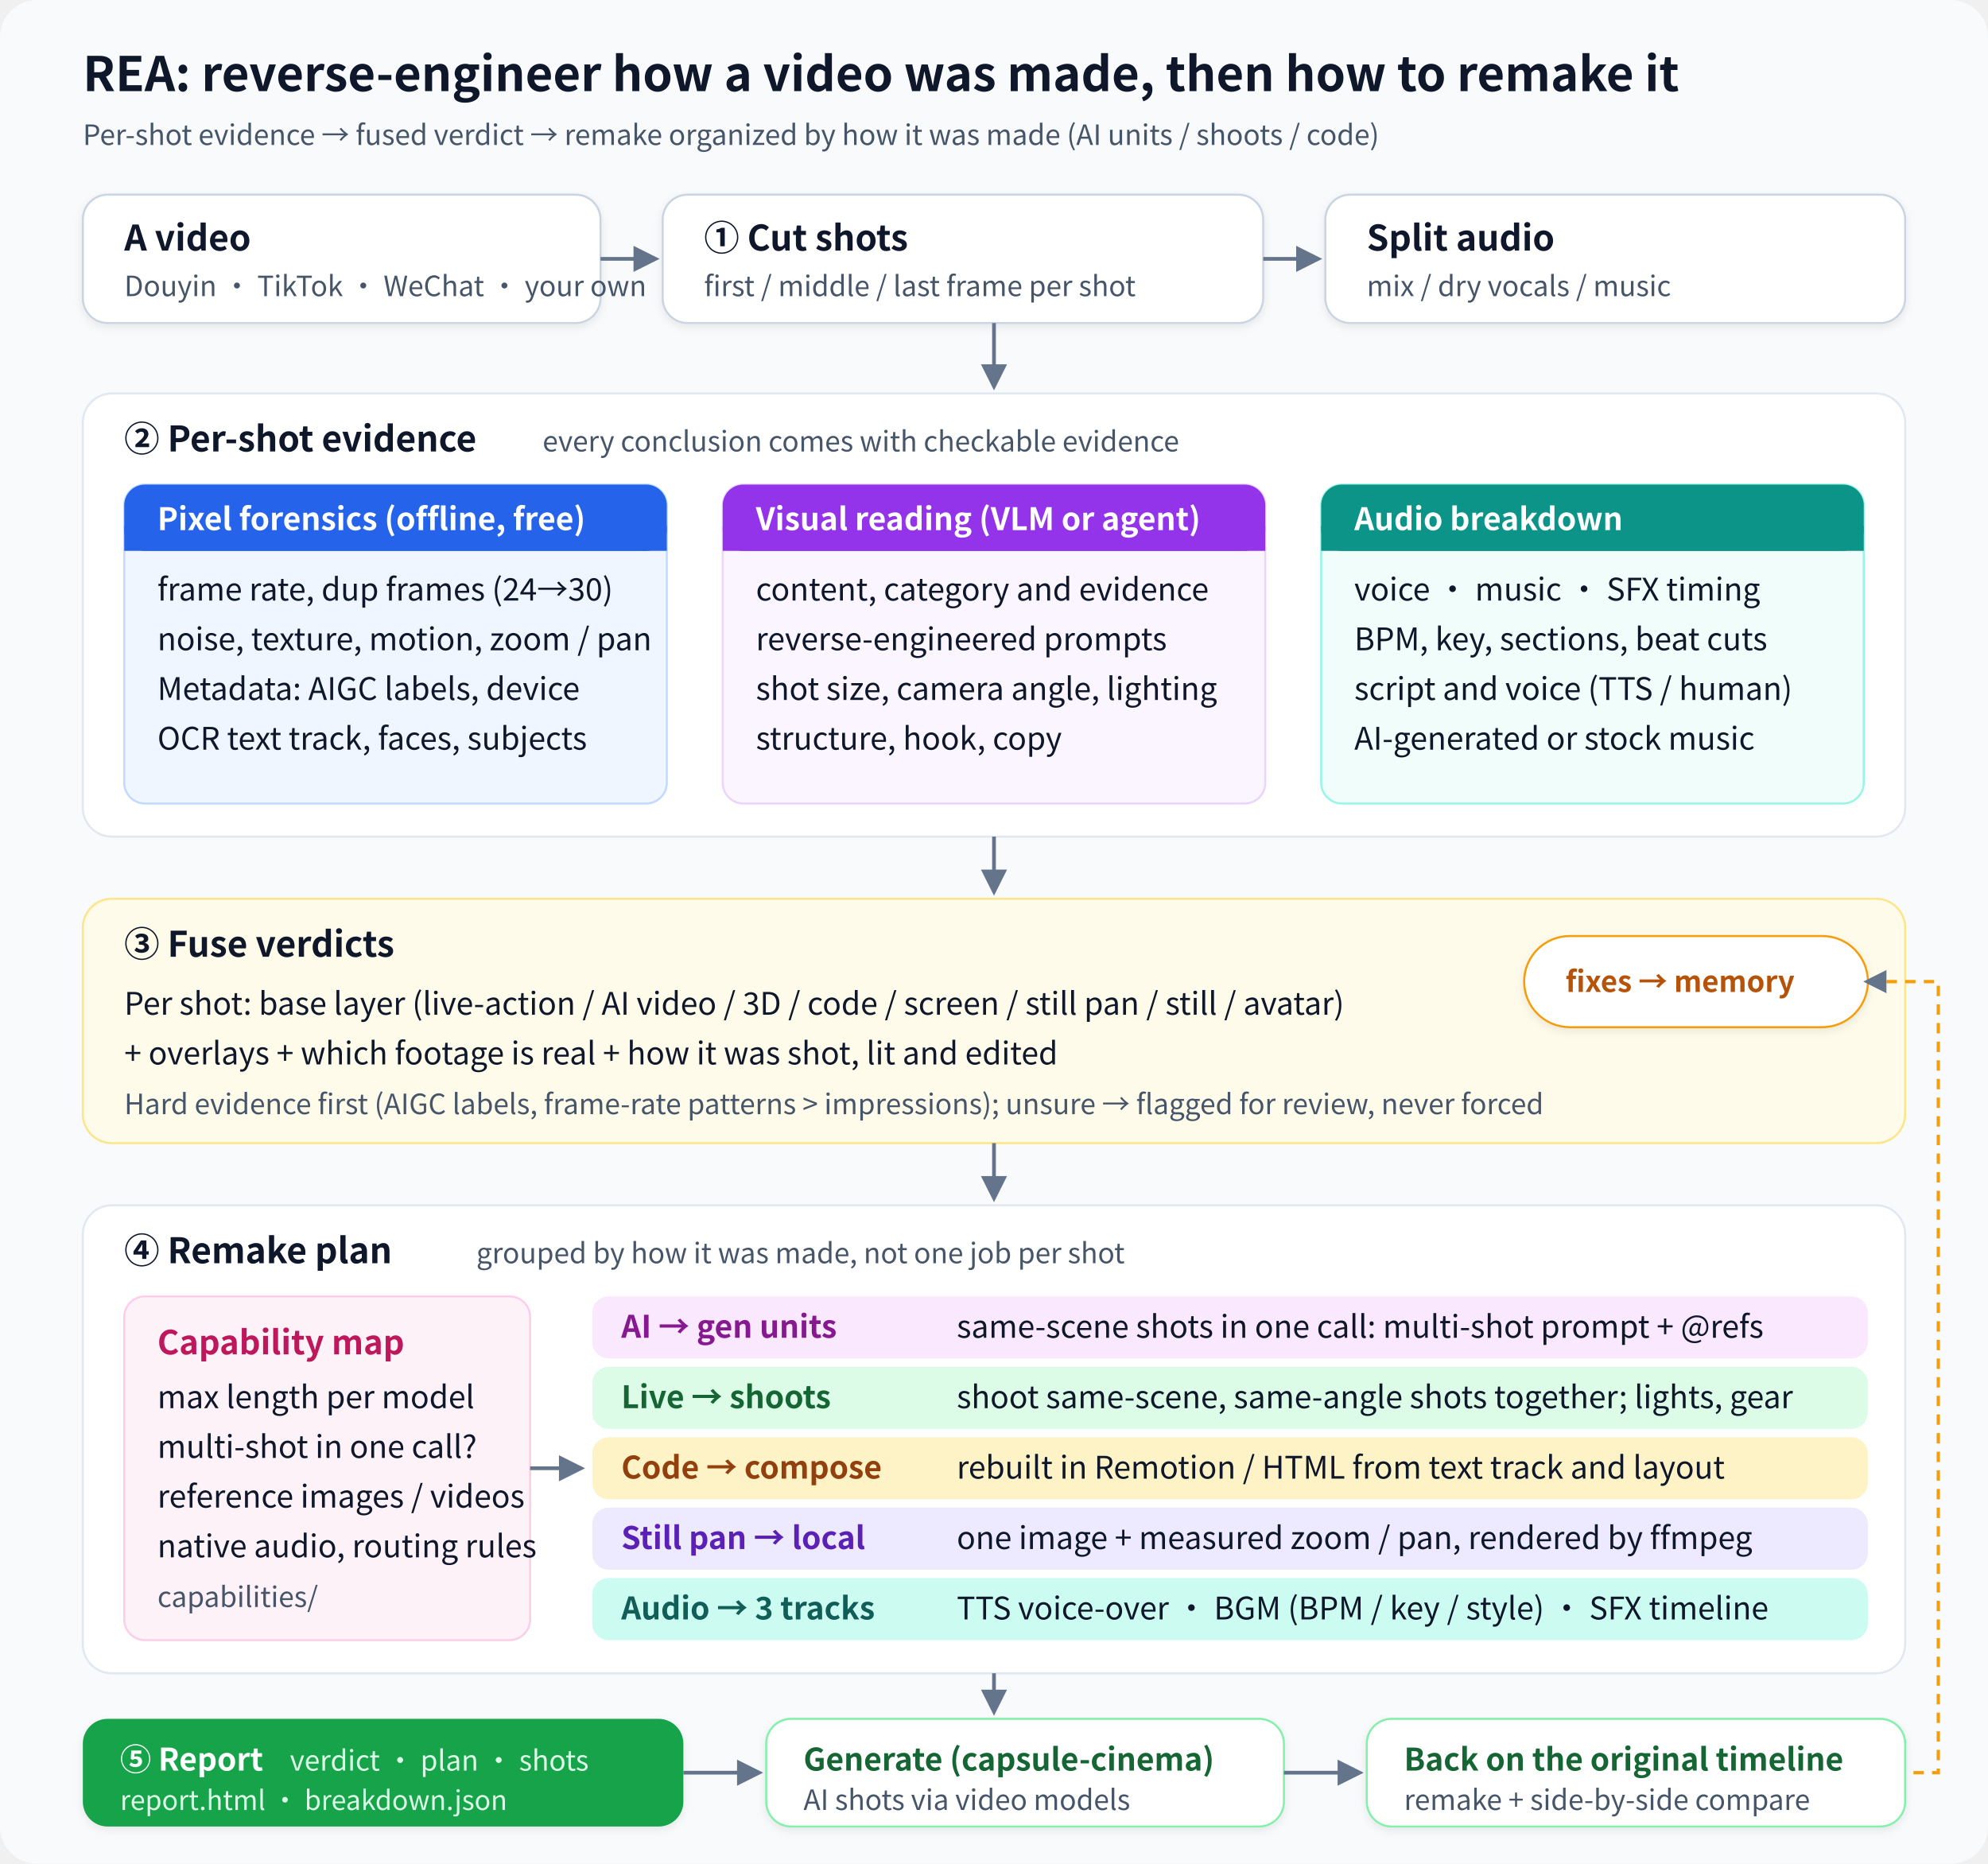
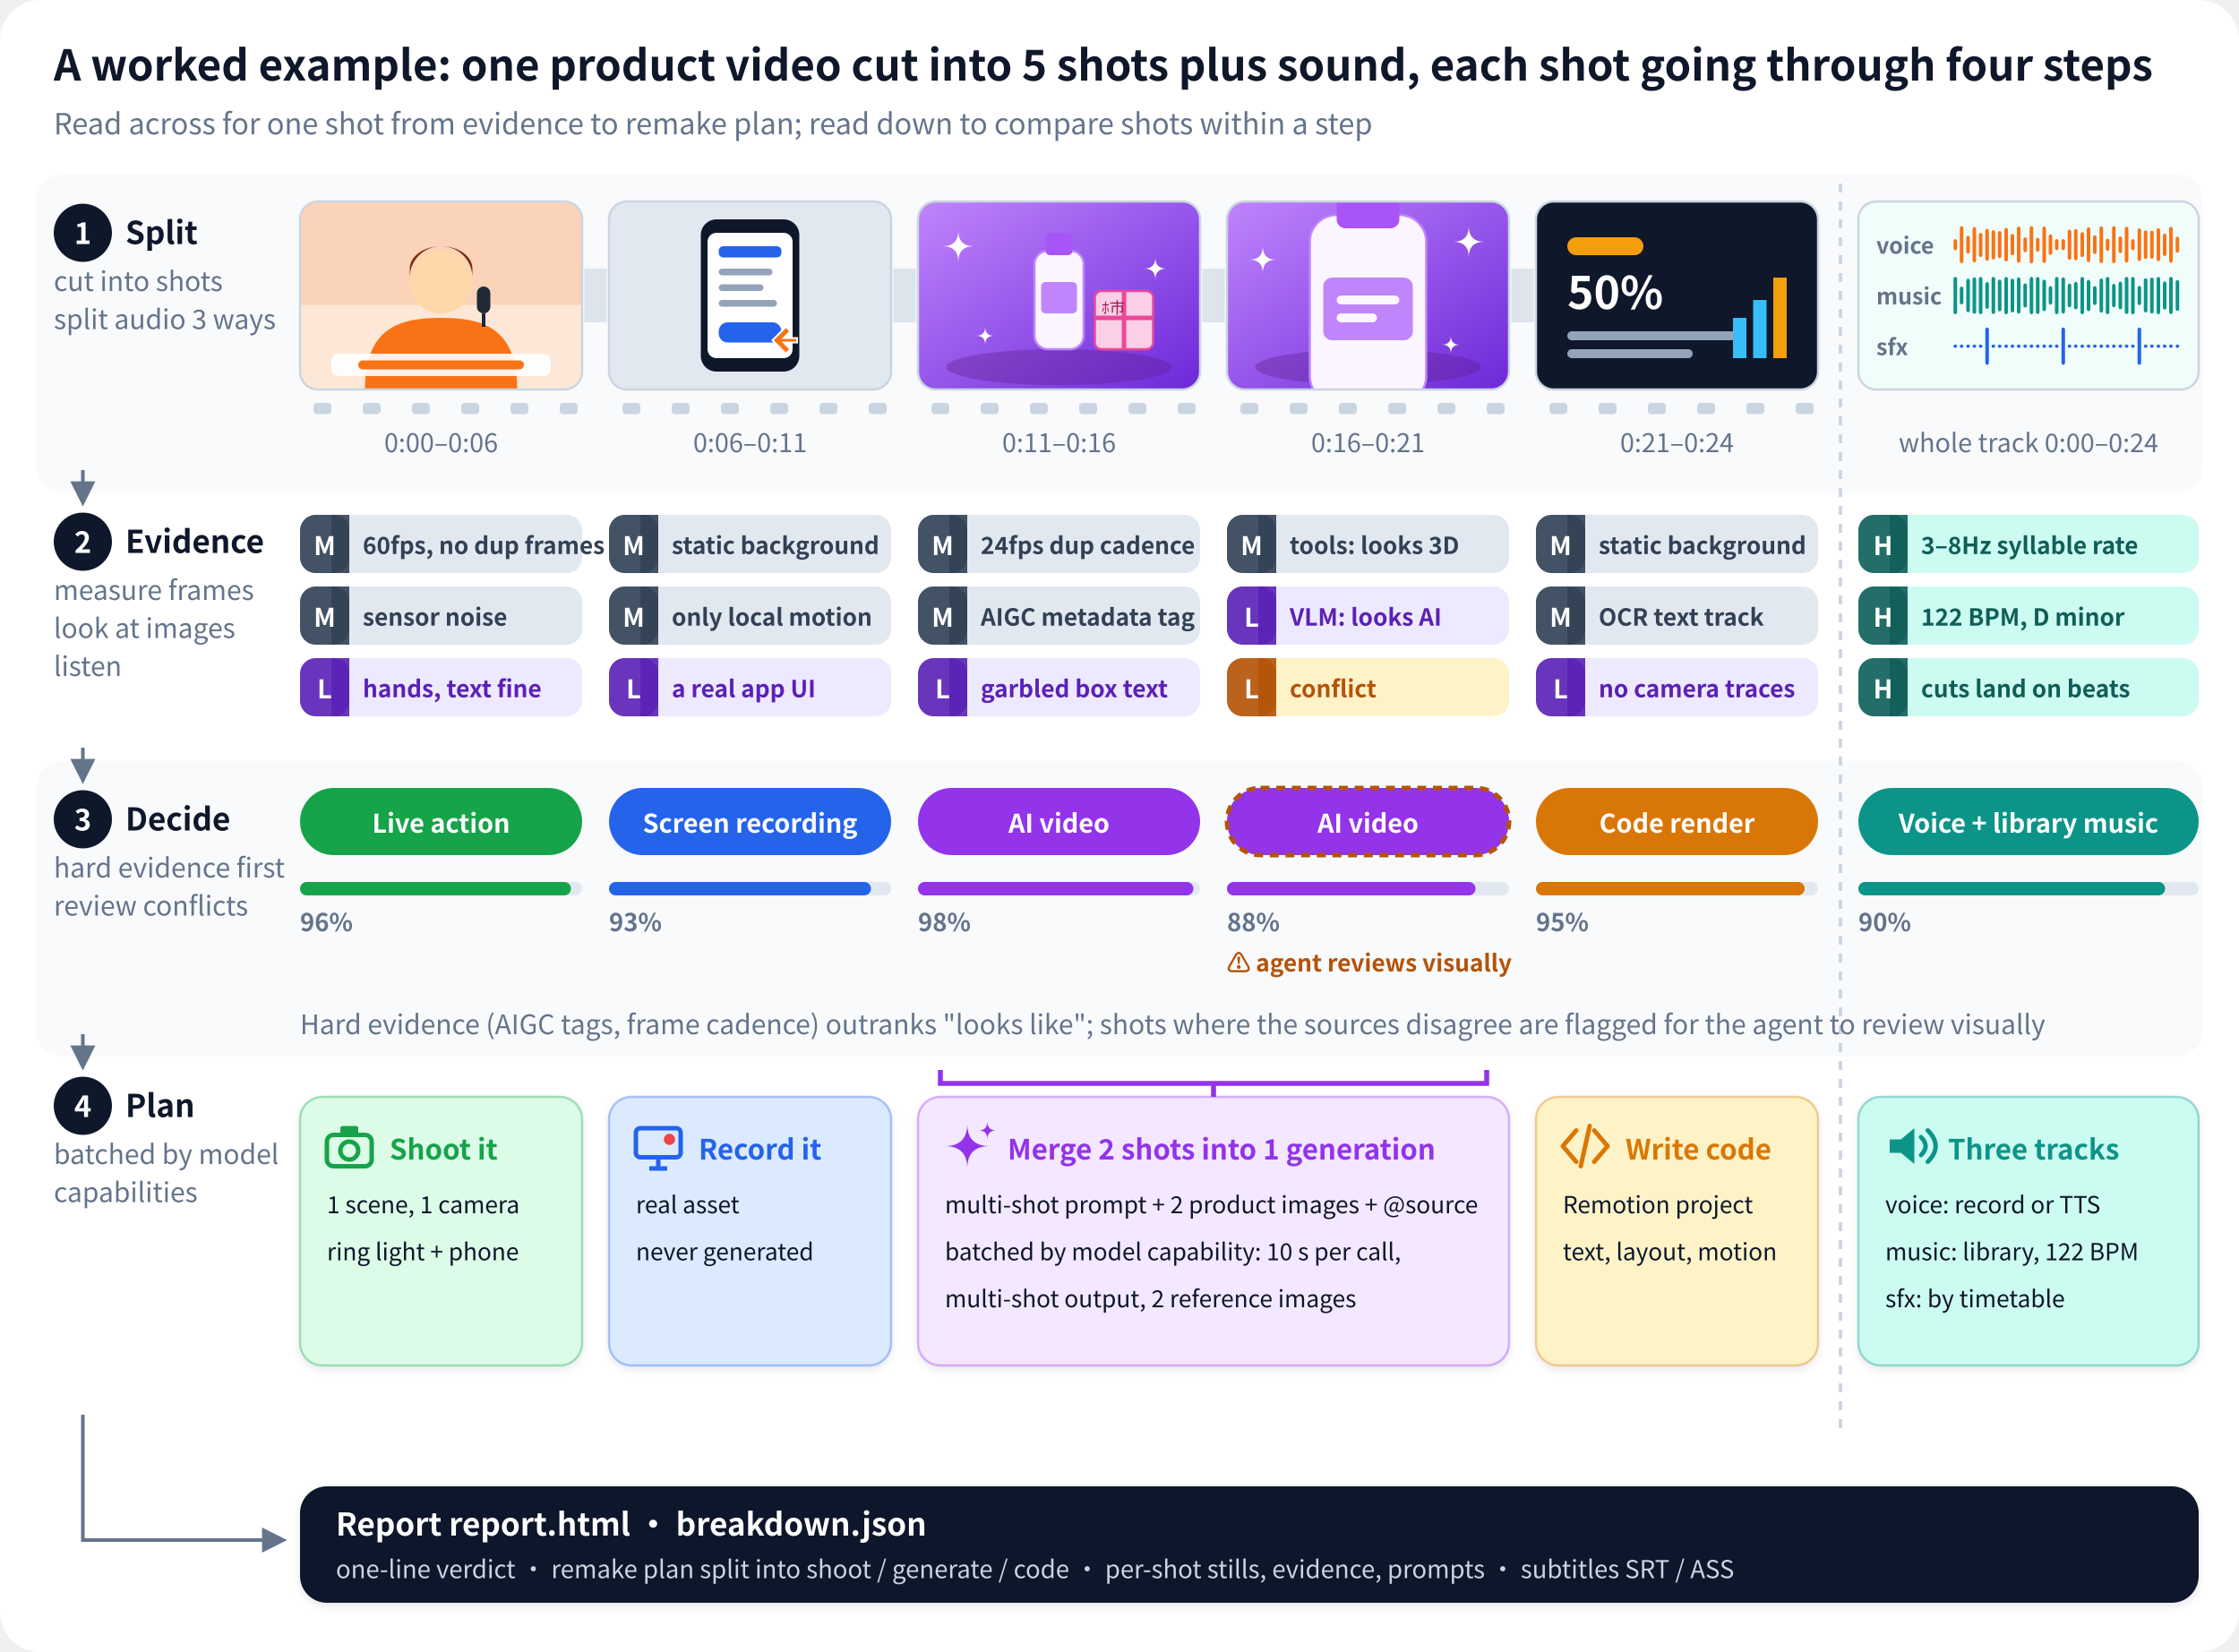
- <svg xmlns="http://www.w3.org/2000/svg" viewBox="0 0 960 900" width="960" height="900" font-family="PingFang SC, Hiragino Sans GB, Microsoft YaHei, Noto Sans CJK SC, Source Han Sans SC, sans-serif">
+ <svg xmlns="http://www.w3.org/2000/svg" viewBox="0 0 1000 738" width="1000" height="738" font-family="PingFang SC, Hiragino Sans GB, Microsoft YaHei, Noto Sans CJK SC, Source Han Sans SC, Segoe UI, Helvetica, Arial, sans-serif">
  <defs>
    <marker id="ah" viewBox="0 0 10 10" refX="8" refY="5" markerWidth="7" markerHeight="7" orient="auto-start-reverse">
      <path d="M0,0 L10,5 L0,10 z" fill="#64748b" />
    </marker>
+     <linearGradient id="gai" x1="0" y1="0" x2="1" y2="1">
+       <stop offset="0" stop-color="#c084fc" />
+       <stop offset="1" stop-color="#6d28d9" />
+     </linearGradient>
    <filter id="sh" x="-5%" y="-5%" width="110%" height="120%">
-       <feDropShadow dx="0" dy="1.5" stdDeviation="2" flood-color="#0f172a" flood-opacity="0.08" />
+       <feDropShadow dx="0" dy="1.5" stdDeviation="2" flood-color="#0f172a" flood-opacity="0.10" />
    </filter>
  </defs>
-   <style>
-     .t{fill:#0f172a;font-size:15px}
-     .m{fill:#475569;font-size:13.5px}
-     .h{fill:#0f172a;font-size:17px;font-weight:700}
-     .n{fill:#fff;font-size:14px;font-weight:700}
-     .w{fill:#fff;font-size:15px;font-weight:700}
-     .ln{stroke:#64748b;stroke-width:1.8;fill:none}
-   </style>
-   <rect x="0" y="0" width="960" height="900" rx="18" fill="#f8fafc" />
-   <text x="40" y="44" fill="#0f172a" font-size="23" font-weight="800">REA: reverse-engineer how a video was made, then how to remake it</text>
-   <text x="40" y="70" class="m">Per-shot evidence → fused verdict → remake organized by how it was made (AI units / shoots / code)</text>
-   <g filter="url(#sh)">
-     <rect x="40" y="94" width="250" height="62" rx="12" fill="#fff" stroke="#cbd5e1" />
-     <rect x="320" y="94" width="290" height="62" rx="12" fill="#fff" stroke="#cbd5e1" />
-     <rect x="640" y="94" width="280" height="62" rx="12" fill="#fff" stroke="#cbd5e1" />
-   </g>
-   <text x="60" y="121" class="h">A video</text>
-   <text x="60" y="143" class="m">Douyin · TikTok · WeChat · your own</text>
-   <text x="340" y="121" class="h">① Cut shots</text>
-   <text x="340" y="143" class="m">first / middle / last frame per shot</text>
-   <text x="660" y="121" class="h">Split audio</text>
-   <text x="660" y="143" class="m">mix / dry vocals / music</text>
-   <path class="ln" d="M290,125 H316" marker-end="url(#ah)" />
-   <path class="ln" d="M610,125 H636" marker-end="url(#ah)" />
-   <path class="ln" d="M480,156 V186" marker-end="url(#ah)" />
-   <rect x="40" y="190" width="880" height="214" rx="14" fill="#fff" stroke="#e2e8f0" />
-   <text x="60" y="218" class="h">② Per-shot evidence</text>
-   <text x="262" y="218" class="m">every conclusion comes with checkable evidence</text>
-   <rect x="60" y="234" width="262" height="154" rx="10" fill="#eff6ff" stroke="#bfdbfe" />
-   <rect x="60" y="234" width="262" height="32" rx="10" fill="#2563eb" />
-   <rect x="60" y="254" width="262" height="12" fill="#2563eb" />
-   <text x="76" y="256" class="w">Pixel forensics (offline, free)</text>
-   <text x="76" y="290" class="t">frame rate, dup frames (24→30)</text>
-   <text x="76" y="314" class="t">noise, texture, motion, zoom / pan</text>
-   <text x="76" y="338" class="t">Metadata: AIGC labels, device</text>
-   <text x="76" y="362" class="t">OCR text track, faces, subjects</text>
-   <rect x="349" y="234" width="262" height="154" rx="10" fill="#faf5ff" stroke="#e9d5ff" />
-   <rect x="349" y="234" width="262" height="32" rx="10" fill="#9333ea" />
-   <rect x="349" y="254" width="262" height="12" fill="#9333ea" />
-   <text x="365" y="256" class="w">Visual reading (VLM or agent)</text>
-   <text x="365" y="290" class="t">content, category and evidence</text>
-   <text x="365" y="314" class="t">reverse-engineered prompts</text>
-   <text x="365" y="338" class="t">shot size, camera angle, lighting</text>
-   <text x="365" y="362" class="t">structure, hook, copy</text>
-   <rect x="638" y="234" width="262" height="154" rx="10" fill="#f0fdfa" stroke="#99f6e4" />
-   <rect x="638" y="234" width="262" height="32" rx="10" fill="#0d9488" />
-   <rect x="638" y="254" width="262" height="12" fill="#0d9488" />
-   <text x="654" y="256" class="w">Audio breakdown</text>
-   <text x="654" y="290" class="t">voice · music · SFX timing</text>
-   <text x="654" y="314" class="t">BPM, key, sections, beat cuts</text>
-   <text x="654" y="338" class="t">script and voice (TTS / human)</text>
-   <text x="654" y="362" class="t">AI-generated or stock music</text>
-   <path class="ln" d="M480,404 V430" marker-end="url(#ah)" />
-   <rect x="40" y="434" width="880" height="118" rx="14" fill="#fffbeb" stroke="#fde68a" />
-   <text x="60" y="462" class="h">③ Fuse verdicts</text>
-   <text x="60" y="490" class="t">Per shot: base layer (live-action / AI video / 3D / code / screen / still pan / still / avatar)</text>
-   <text x="60" y="514" class="t">+ overlays + which footage is real + how it was shot, lit and edited</text>
-   <text x="60" y="538" class="m">Hard evidence first (AIGC labels, frame-rate patterns &gt; impressions); unsure → flagged for review, never forced</text>
-   <g filter="url(#sh)">
-     <rect x="736" y="452" width="166" height="44" rx="22" fill="#fff" stroke="#f59e0b" />
-   </g>
-   <text x="756" y="479" fill="#b45309" font-size="14" font-weight="700">fixes → memory</text>
-   <path class="ln" d="M480,552 V578" marker-end="url(#ah)" />
-   <rect x="40" y="582" width="880" height="226" rx="14" fill="#fff" stroke="#e2e8f0" />
-   <text x="60" y="610" class="h">④ Remake plan</text>
-   <text x="230" y="610" class="m">grouped by how it was made, not one job per shot</text>
-   <rect x="60" y="626" width="196" height="166" rx="10" fill="#fdf2f8" stroke="#fbcfe8" />
-   <text x="76" y="654" fill="#be185d" font-size="16" font-weight="700">Capability map</text>
-   <text x="76" y="680" class="t">max length per model</text>
-   <text x="76" y="704" class="t">multi-shot in one call?</text>
-   <text x="76" y="728" class="t">reference images / videos</text>
-   <text x="76" y="752" class="t">native audio, routing rules</text>
-   <text x="76" y="776" class="m">capabilities/</text>
-   <path class="ln" d="M256,709 H280" marker-end="url(#ah)" />
-   <g font-size="15">
-     <rect x="286" y="626" width="616" height="30" rx="8" fill="#fae8ff" />
-     <text x="300" y="646" fill="#86198f" font-weight="700">AI → gen units</text>
-     <text x="462" y="646" class="t">same-scene shots in one call: multi-shot prompt + @refs</text>
-     <rect x="286" y="660" width="616" height="30" rx="8" fill="#dcfce7" />
-     <text x="300" y="680" fill="#166534" font-weight="700">Live → shoots</text>
-     <text x="462" y="680" class="t">shoot same-scene, same-angle shots together; lights, gear</text>
-     <rect x="286" y="694" width="616" height="30" rx="8" fill="#fef3c7" />
-     <text x="300" y="714" fill="#92400e" font-weight="700">Code → compose</text>
-     <text x="462" y="714" class="t">rebuilt in Remotion / HTML from text track and layout</text>
-     <rect x="286" y="728" width="616" height="30" rx="8" fill="#ede9fe" />
-     <text x="300" y="748" fill="#5b21b6" font-weight="700">Still pan → local</text>
-     <text x="462" y="748" class="t">one image + measured zoom / pan, rendered by ffmpeg</text>
-     <rect x="286" y="762" width="616" height="30" rx="8" fill="#ccfbf1" />
-     <text x="300" y="782" fill="#115e59" font-weight="700">Audio → 3 tracks</text>
-     <text x="462" y="782" class="t">TTS voice-over · BGM (BPM / key / style) · SFX timeline</text>
-   </g>
-   <path class="ln" d="M480,808 V826" marker-end="url(#ah)" />
-   <g filter="url(#sh)">
-     <rect x="40" y="830" width="290" height="52" rx="12" fill="#16a34a" />
-     <rect x="370" y="830" width="250" height="52" rx="12" fill="#fff" stroke="#86efac" />
-     <rect x="660" y="830" width="260" height="52" rx="12" fill="#fff" stroke="#86efac" />
-   </g>
-   <text x="58" y="855" class="w">⑤ Report</text>
-   <text x="140" y="855" fill="#dcfce7" font-size="13.5">verdict · plan · shots</text>
-   <text x="58" y="874" fill="#dcfce7" font-size="13">report.html · breakdown.json</text>
-   <text x="388" y="855" fill="#166534" font-size="15" font-weight="700">Generate (capsule-cinema)</text>
-   <text x="388" y="874" class="m">AI shots via video models</text>
-   <text x="678" y="855" fill="#166534" font-size="15" font-weight="700">Back on the original timeline</text>
-   <text x="678" y="874" class="m">remake + side-by-side compare</text>
-   <path class="ln" d="M330,856 H366" marker-end="url(#ah)" />
-   <path class="ln" d="M620,856 H656" marker-end="url(#ah)" />
-   <path d="M902,474 H936 V856 H924" fill="none" stroke="#f59e0b" stroke-width="1.6" stroke-dasharray="5 4" marker-start="url(#ah)" />
+   <rect width="1000" height="738" rx="18" fill="#ffffff" />
+   <text x="24" y="36" font-size="19" fill="#0f172a" font-weight="800">A worked example: one product video cut into 5 shots plus sound, each shot going through four steps</text>
+   <text x="24" y="60" font-size="13" fill="#64748b">Read across for one shot from evidence to remake plan; read down to compare shots within a step</text>
+   <rect x="16" y="78" width="968" height="142" rx="12" fill="#f8fafc" />
+   <rect x="16" y="340" width="968" height="132" rx="12" fill="#f8fafc" />
+   <path d="M822,82 V638" stroke="#cbd5e1" stroke-width="1.5" stroke-dasharray="4 4" />
+   <circle cx="37" cy="104" r="13" fill="#0f172a" />
+   <text x="37" y="109" font-size="13" fill="#fff" font-weight="800" text-anchor="middle">1</text>
+   <text x="56" y="109" font-size="14" fill="#0f172a" font-weight="800">Split</text>
+   <text x="24" y="130" font-size="12" fill="#64748b">cut into shots</text>
+   <text x="24" y="147" font-size="12" fill="#64748b">split audio 3 ways</text>
+   <path d="M37,210 V224" stroke="#64748b" stroke-width="1.6" marker-end="url(#ah)" fill="none" />
+   <circle cx="37" cy="242" r="13" fill="#0f172a" />
+   <text x="37" y="247" font-size="13" fill="#fff" font-weight="800" text-anchor="middle">2</text>
+   <text x="56" y="247" font-size="14" fill="#0f172a" font-weight="800">Evidence</text>
+   <text x="24" y="268" font-size="12" fill="#64748b">measure frames</text>
+   <text x="24" y="285" font-size="12" fill="#64748b">look at images</text>
+   <text x="24" y="302" font-size="12" fill="#64748b">listen</text>
+   <path d="M37,334 V348" stroke="#64748b" stroke-width="1.6" marker-end="url(#ah)" fill="none" />
+   <circle cx="37" cy="366" r="13" fill="#0f172a" />
+   <text x="37" y="371" font-size="13" fill="#fff" font-weight="800" text-anchor="middle">3</text>
+   <text x="56" y="371" font-size="14" fill="#0f172a" font-weight="800">Decide</text>
+   <text x="24" y="392" font-size="12" fill="#64748b">hard evidence first</text>
+   <text x="24" y="409" font-size="12" fill="#64748b">review conflicts</text>
+   <path d="M37,462 V476" stroke="#64748b" stroke-width="1.6" marker-end="url(#ah)" fill="none" />
+   <circle cx="37" cy="494" r="13" fill="#0f172a" />
+   <text x="37" y="499" font-size="13" fill="#fff" font-weight="800" text-anchor="middle">4</text>
+   <text x="56" y="499" font-size="14" fill="#0f172a" font-weight="800">Plan</text>
+   <text x="24" y="520" font-size="12" fill="#64748b">batched by model</text>
+   <text x="24" y="537" font-size="12" fill="#64748b">capabilities</text>
+   <clipPath id="ct">
+     <rect x="134" y="90" width="126" height="84" rx="8" />
+   </clipPath>
+   <g clip-path="url(#ct)">
+     <rect x="134" y="90" width="126" height="84" fill="#fde7d6" />
+     <rect x="134" y="90" width="126" height="46.2" fill="#fbd3b8" />
+     <path d="M163.0,174 C163.0,146 179.0,142 197.0,142 C215.0,142 231.0,146 231.0,174 Z" fill="#f97316" />
+     <circle cx="197.0" cy="126" r="14" fill="#fed7aa" />
+     <path d="M183.0,124 a14,14 0 0 1 28,0 l0,-4 a14,10 0 0 0 -28,0 Z" fill="#7c2d12" />
+     <rect x="213.0" y="128" width="6" height="12" rx="3" fill="#1f2937" />
+     <path d="M216.0,140 v6" stroke="#1f2937" stroke-width="1.6" />
+     <rect x="148" y="158" width="98" height="10" rx="3" fill="#fff" opacity="0.9" />
+     <rect x="160" y="161" width="74" height="4" rx="2" fill="#f97316" />
+   </g>
+   <rect x="134" y="90" width="126" height="84" rx="8" fill="none" stroke="#cbd5e1" />
+   <rect x="272" y="90" width="126" height="84" rx="8" fill="#e2e8f0" stroke="#cbd5e1" />
+   <rect x="313.0" y="98" width="44" height="68" rx="7" fill="#0f172a" />
+   <rect x="316.0" y="104" width="38" height="56" rx="4" fill="#fff" />
+   <rect x="321.0" y="110" width="28" height="5" rx="2" fill="#2563eb" />
+   <rect x="321.0" y="120" width="24" height="3" rx="1.5" fill="#94a3b8" />
+   <rect x="321.0" y="127" width="20" height="3" rx="1.5" fill="#94a3b8" />
+   <rect x="321.0" y="134" width="26" height="3" rx="1.5" fill="#94a3b8" />
+   <rect x="321.0" y="144" width="28" height="9" rx="4" fill="#2563eb" />
+   <path d="M345.0,152 l6,-6 l2,2 l-3,3 l6,0 l0,2 l-6,0 l3,3 l-2,2 Z" fill="#f97316" stroke="#fff" stroke-width="0.8" />
+   <clipPath id="cp1">
+     <rect x="410" y="90" width="126" height="84" rx="8" />
+   </clipPath>
+   <g clip-path="url(#cp1)">
+     <rect x="410" y="90" width="126" height="84" fill="url(#gai)" />
+     <ellipse cx="473.0" cy="164" rx="50.4" ry="8" fill="#581c87" opacity="0.35" />
+     <rect x="462.0" y="112" width="22" height="44" rx="6" fill="#faf5ff" stroke="#c084fc" />
+     <rect x="467.0" y="104" width="12" height="10" rx="2" fill="#a855f7" />
+     <rect x="465.0" y="126" width="16" height="14" rx="2" fill="#c084fc" />
+     <rect x="489.0" y="130" width="26" height="26" rx="3" fill="#fbcfe8" stroke="#ec4899" />
+     <path d="M489.0,142 h26 M502.0,130 v26" stroke="#ec4899" stroke-width="2" />
+     <text x="492.0" y="140" font-size="7" fill="#9d174d" font-family="monospace">ﾎ巿</text>
+     <path d="M428,103 Q428,110 435,110 Q428,110 428,117 Q428,110 421,110 Q428,110 428,103 Z" fill="#fff" />
+     <path d="M516,115 Q516,120 521,120 Q516,120 516,125 Q516,120 511,120 Q516,120 516,115 Z" fill="#fff" />
+     <path d="M440,146 Q440,150 444,150 Q440,150 440,154 Q440,150 436,150 Q440,150 440,146 Z" fill="#fff" />
+   </g>
+   <rect x="410" y="90" width="126" height="84" rx="8" fill="none" stroke="#cbd5e1" />
+   <clipPath id="cp2">
+     <rect x="548" y="90" width="126" height="84" rx="8" />
+   </clipPath>
+   <g clip-path="url(#cp2)">
+     <rect x="548" y="90" width="126" height="84" fill="url(#gai)" />
+     <ellipse cx="611.0" cy="164" rx="50.4" ry="8" fill="#581c87" opacity="0.35" />
+     <rect x="585.0" y="96" width="52" height="84" rx="12" fill="#faf5ff" stroke="#c084fc" />
+     <rect x="597.0" y="84" width="28" height="18" rx="4" fill="#a855f7" />
+     <rect x="591.0" y="124" width="40" height="28" rx="4" fill="#c084fc" />
+     <rect x="597.0" y="132" width="28" height="4" rx="2" fill="#faf5ff" />
+     <rect x="597.0" y="140" width="18" height="4" rx="2" fill="#faf5ff" />
+     <path d="M564,110 Q564,116 570,116 Q564,116 564,122 Q564,116 558,116 Q564,116 564,110 Z" fill="#fff" />
+     <path d="M656,101 Q656,108 663,108 Q656,108 656,115 Q656,108 649,108 Q656,108 656,101 Z" fill="#fff" />
+     <path d="M648,150 Q648,154 652,154 Q648,154 648,158 Q648,154 644,154 Q648,154 648,150 Z" fill="#fff" />
+   </g>
+   <rect x="548" y="90" width="126" height="84" rx="8" fill="none" stroke="#cbd5e1" />
+   <rect x="686" y="90" width="126" height="84" rx="8" fill="#0f172a" stroke="#cbd5e1" />
+   <rect x="700" y="106" width="34" height="8" rx="4" fill="#f59e0b" />
+   <text x="700" y="138" font-size="20" fill="#fff" font-weight="800">50%</text>
+   <rect x="700" y="148" width="76" height="4" rx="2" fill="#94a3b8" />
+   <rect x="700" y="156" width="56" height="4" rx="2" fill="#94a3b8" />
+   <rect x="774" y="142" width="6" height="18" fill="#38bdf8" />
+   <rect x="783" y="134" width="6" height="26" fill="#38bdf8" />
+   <rect x="792" y="124" width="6" height="36" fill="#f59e0b" />
+   <rect x="830" y="90" width="152" height="84" rx="8" fill="#f0fdfa" stroke="#cbd5e1" />
+   <text x="838" y="113.333" font-size="10" fill="#64748b" font-weight="700">voice</text>
+   <rect x="872.5" y="106.8" width="1.6" height="5.0" rx="1" fill="#f97316" />
+   <rect x="875.3" y="101.0" width="1.6" height="16.6" rx="1" fill="#f97316" />
+   <rect x="878.2" y="105.3" width="1.6" height="8.0" rx="1" fill="#f97316" />
+   <rect x="881.0" y="101.4" width="1.6" height="15.8" rx="1" fill="#f97316" />
+   <rect x="883.8" y="104.0" width="1.6" height="10.8" rx="1" fill="#f97316" />
+   <rect x="886.7" y="102.2" width="1.6" height="14.3" rx="1" fill="#f97316" />
+   <rect x="889.5" y="102.8" width="1.6" height="13.2" rx="1" fill="#f97316" />
+   <rect x="892.3" y="103.2" width="1.6" height="12.2" rx="1" fill="#f97316" />
+   <rect x="895.2" y="101.8" width="1.6" height="15.0" rx="1" fill="#f97316" />
+   <rect x="898.0" y="104.5" width="1.6" height="9.6" rx="1" fill="#f97316" />
+   <rect x="900.8" y="101.2" width="1.6" height="16.2" rx="1" fill="#f97316" />
+   <rect x="903.7" y="106.0" width="1.6" height="6.7" rx="1" fill="#f97316" />
+   <rect x="906.5" y="101.0" width="1.6" height="16.7" rx="1" fill="#f97316" />
+   <rect x="909.3" y="106.2" width="1.6" height="6.3" rx="1" fill="#f97316" />
+   <rect x="912.2" y="101.2" width="1.6" height="16.3" rx="1" fill="#f97316" />
+   <rect x="915.0" y="104.7" width="1.6" height="9.2" rx="1" fill="#f97316" />
+   <rect x="917.8" y="106.8" width="1.6" height="5.0" rx="1" fill="#f97316" />
+   <rect x="920.7" y="106.8" width="1.6" height="5.0" rx="1" fill="#f97316" />
+   <rect x="923.5" y="102.6" width="1.6" height="13.5" rx="1" fill="#f97316" />
+   <rect x="926.3" y="102.3" width="1.6" height="14.0" rx="1" fill="#f97316" />
+   <rect x="929.2" y="103.7" width="1.6" height="11.2" rx="1" fill="#f97316" />
+   <rect x="932.0" y="101.5" width="1.6" height="15.6" rx="1" fill="#f97316" />
+   <rect x="934.8" y="105.1" width="1.6" height="8.4" rx="1" fill="#f97316" />
+   <rect x="937.7" y="101.1" width="1.6" height="16.5" rx="1" fill="#f97316" />
+   <rect x="940.5" y="106.6" width="1.6" height="5.5" rx="1" fill="#f97316" />
+   <rect x="943.3" y="101.0" width="1.6" height="16.6" rx="1" fill="#f97316" />
+   <rect x="946.2" y="105.6" width="1.6" height="7.5" rx="1" fill="#f97316" />
+   <rect x="949.0" y="101.3" width="1.6" height="16.0" rx="1" fill="#f97316" />
+   <rect x="951.8" y="106.8" width="1.6" height="5.0" rx="1" fill="#f97316" />
+   <rect x="954.7" y="102.0" width="1.6" height="14.6" rx="1" fill="#f97316" />
+   <rect x="957.5" y="102.9" width="1.6" height="12.8" rx="1" fill="#f97316" />
+   <rect x="960.3" y="103.0" width="1.6" height="12.6" rx="1" fill="#f97316" />
+   <rect x="963.2" y="101.9" width="1.6" height="14.8" rx="1" fill="#f97316" />
+   <rect x="966.0" y="104.3" width="1.6" height="10.1" rx="1" fill="#f97316" />
+   <rect x="968.8" y="101.3" width="1.6" height="16.1" rx="1" fill="#f97316" />
+   <rect x="971.7" y="105.7" width="1.6" height="7.2" rx="1" fill="#f97316" />
+   <text x="838" y="136.0" font-size="10" fill="#64748b" font-weight="700">music</text>
+   <rect x="872.5" y="123.7" width="1.6" height="16.7" rx="1" fill="#0d9488" />
+   <rect x="875.3" y="128.0" width="1.6" height="8.0" rx="1" fill="#0d9488" />
+   <rect x="878.2" y="124.5" width="1.6" height="15.0" rx="1" fill="#0d9488" />
+   <rect x="881.0" y="123.9" width="1.6" height="16.3" rx="1" fill="#0d9488" />
+   <rect x="883.8" y="123.7" width="1.6" height="16.7" rx="1" fill="#0d9488" />
+   <rect x="886.7" y="126.0" width="1.6" height="12.0" rx="1" fill="#0d9488" />
+   <rect x="889.5" y="123.7" width="1.6" height="16.6" rx="1" fill="#0d9488" />
+   <rect x="892.3" y="124.9" width="1.6" height="14.2" rx="1" fill="#0d9488" />
+   <rect x="895.2" y="123.7" width="1.6" height="16.7" rx="1" fill="#0d9488" />
+   <rect x="898.0" y="124.5" width="1.6" height="15.1" rx="1" fill="#0d9488" />
+   <rect x="900.8" y="123.9" width="1.6" height="16.2" rx="1" fill="#0d9488" />
+   <rect x="903.7" y="126.6" width="1.6" height="10.8" rx="1" fill="#0d9488" />
+   <rect x="906.5" y="123.7" width="1.6" height="16.7" rx="1" fill="#0d9488" />
+   <rect x="909.3" y="123.7" width="1.6" height="16.6" rx="1" fill="#0d9488" />
+   <rect x="912.2" y="124.9" width="1.6" height="14.1" rx="1" fill="#0d9488" />
+   <rect x="915.0" y="127.8" width="1.6" height="8.3" rx="1" fill="#0d9488" />
+   <rect x="917.8" y="123.7" width="1.6" height="16.7" rx="1" fill="#0d9488" />
+   <rect x="920.7" y="123.9" width="1.6" height="16.2" rx="1" fill="#0d9488" />
+   <rect x="923.5" y="126.7" width="1.6" height="10.6" rx="1" fill="#0d9488" />
+   <rect x="926.3" y="125.9" width="1.6" height="12.3" rx="1" fill="#0d9488" />
+   <rect x="929.2" y="123.7" width="1.6" height="16.7" rx="1" fill="#0d9488" />
+   <rect x="932.0" y="125.0" width="1.6" height="14.0" rx="1" fill="#0d9488" />
+   <rect x="934.8" y="127.8" width="1.6" height="8.5" rx="1" fill="#0d9488" />
+   <rect x="937.7" y="124.4" width="1.6" height="15.3" rx="1" fill="#0d9488" />
+   <rect x="940.5" y="123.7" width="1.6" height="16.7" rx="1" fill="#0d9488" />
+   <rect x="943.3" y="126.8" width="1.6" height="10.5" rx="1" fill="#0d9488" />
+   <rect x="946.2" y="125.8" width="1.6" height="12.4" rx="1" fill="#0d9488" />
+   <rect x="949.0" y="123.7" width="1.6" height="16.6" rx="1" fill="#0d9488" />
+   <rect x="951.8" y="123.7" width="1.6" height="16.7" rx="1" fill="#0d9488" />
+   <rect x="954.7" y="127.7" width="1.6" height="8.6" rx="1" fill="#0d9488" />
+   <rect x="957.5" y="124.3" width="1.6" height="15.3" rx="1" fill="#0d9488" />
+   <rect x="960.3" y="124.0" width="1.6" height="16.1" rx="1" fill="#0d9488" />
+   <rect x="963.2" y="123.7" width="1.6" height="16.7" rx="1" fill="#0d9488" />
+   <rect x="966.0" y="125.7" width="1.6" height="12.6" rx="1" fill="#0d9488" />
+   <rect x="968.8" y="123.7" width="1.6" height="16.6" rx="1" fill="#0d9488" />
+   <rect x="971.7" y="125.1" width="1.6" height="13.8" rx="1" fill="#0d9488" />
+   <text x="838" y="158.667" font-size="10" fill="#64748b" font-weight="700">sfx</text>
+   <rect x="872.5" y="153.9" width="1.6" height="1.5" rx="1" fill="#2563eb" />
+   <rect x="875.3" y="153.9" width="1.6" height="1.5" rx="1" fill="#2563eb" />
+   <rect x="878.2" y="153.9" width="1.6" height="1.5" rx="1" fill="#2563eb" />
+   <rect x="881.0" y="153.9" width="1.6" height="1.5" rx="1" fill="#2563eb" />
+   <rect x="883.8" y="153.9" width="1.6" height="1.5" rx="1" fill="#2563eb" />
+   <rect x="886.7" y="146.3" width="1.6" height="16.7" rx="1" fill="#2563eb" />
+   <rect x="889.5" y="153.9" width="1.6" height="1.5" rx="1" fill="#2563eb" />
+   <rect x="892.3" y="153.9" width="1.6" height="1.5" rx="1" fill="#2563eb" />
+   <rect x="895.2" y="153.9" width="1.6" height="1.5" rx="1" fill="#2563eb" />
+   <rect x="898.0" y="153.9" width="1.6" height="1.5" rx="1" fill="#2563eb" />
+   <rect x="900.8" y="153.9" width="1.6" height="1.5" rx="1" fill="#2563eb" />
+   <rect x="903.7" y="153.9" width="1.6" height="1.5" rx="1" fill="#2563eb" />
+   <rect x="906.5" y="153.9" width="1.6" height="1.5" rx="1" fill="#2563eb" />
+   <rect x="909.3" y="153.9" width="1.6" height="1.5" rx="1" fill="#2563eb" />
+   <rect x="912.2" y="153.9" width="1.6" height="1.5" rx="1" fill="#2563eb" />
+   <rect x="915.0" y="153.9" width="1.6" height="1.5" rx="1" fill="#2563eb" />
+   <rect x="917.8" y="153.9" width="1.6" height="1.5" rx="1" fill="#2563eb" />
+   <rect x="920.7" y="146.3" width="1.6" height="16.7" rx="1" fill="#2563eb" />
+   <rect x="923.5" y="153.9" width="1.6" height="1.5" rx="1" fill="#2563eb" />
+   <rect x="926.3" y="153.9" width="1.6" height="1.5" rx="1" fill="#2563eb" />
+   <rect x="929.2" y="153.9" width="1.6" height="1.5" rx="1" fill="#2563eb" />
+   <rect x="932.0" y="153.9" width="1.6" height="1.5" rx="1" fill="#2563eb" />
+   <rect x="934.8" y="153.9" width="1.6" height="1.5" rx="1" fill="#2563eb" />
+   <rect x="937.7" y="153.9" width="1.6" height="1.5" rx="1" fill="#2563eb" />
+   <rect x="940.5" y="153.9" width="1.6" height="1.5" rx="1" fill="#2563eb" />
+   <rect x="943.3" y="153.9" width="1.6" height="1.5" rx="1" fill="#2563eb" />
+   <rect x="946.2" y="153.9" width="1.6" height="1.5" rx="1" fill="#2563eb" />
+   <rect x="949.0" y="153.9" width="1.6" height="1.5" rx="1" fill="#2563eb" />
+   <rect x="951.8" y="153.9" width="1.6" height="1.5" rx="1" fill="#2563eb" />
+   <rect x="954.7" y="146.3" width="1.6" height="16.7" rx="1" fill="#2563eb" />
+   <rect x="957.5" y="153.9" width="1.6" height="1.5" rx="1" fill="#2563eb" />
+   <rect x="960.3" y="153.9" width="1.6" height="1.5" rx="1" fill="#2563eb" />
+   <rect x="963.2" y="153.9" width="1.6" height="1.5" rx="1" fill="#2563eb" />
+   <rect x="966.0" y="153.9" width="1.6" height="1.5" rx="1" fill="#2563eb" />
+   <rect x="968.8" y="153.9" width="1.6" height="1.5" rx="1" fill="#2563eb" />
+   <rect x="971.7" y="153.9" width="1.6" height="1.5" rx="1" fill="#2563eb" />
+   <rect x="140" y="180" width="8" height="5" rx="1.5" fill="#cbd5e1" />
+   <rect x="162" y="180" width="8" height="5" rx="1.5" fill="#cbd5e1" />
+   <rect x="184" y="180" width="8" height="5" rx="1.5" fill="#cbd5e1" />
+   <rect x="206" y="180" width="8" height="5" rx="1.5" fill="#cbd5e1" />
+   <rect x="228" y="180" width="8" height="5" rx="1.5" fill="#cbd5e1" />
+   <rect x="250" y="180" width="8" height="5" rx="1.5" fill="#cbd5e1" />
+   <text x="197.0" y="202" font-size="11.5" fill="#64748b" text-anchor="middle">0:00–0:06</text>
+   <text x="197.0" y="202" font-size="11" fill="#0f172a" />
+   <rect x="278" y="180" width="8" height="5" rx="1.5" fill="#cbd5e1" />
+   <rect x="300" y="180" width="8" height="5" rx="1.5" fill="#cbd5e1" />
+   <rect x="322" y="180" width="8" height="5" rx="1.5" fill="#cbd5e1" />
+   <rect x="344" y="180" width="8" height="5" rx="1.5" fill="#cbd5e1" />
+   <rect x="366" y="180" width="8" height="5" rx="1.5" fill="#cbd5e1" />
+   <rect x="388" y="180" width="8" height="5" rx="1.5" fill="#cbd5e1" />
+   <text x="335.0" y="202" font-size="11.5" fill="#64748b" text-anchor="middle">0:06–0:11</text>
+   <text x="335.0" y="202" font-size="11" fill="#0f172a" />
+   <rect x="416" y="180" width="8" height="5" rx="1.5" fill="#cbd5e1" />
+   <rect x="438" y="180" width="8" height="5" rx="1.5" fill="#cbd5e1" />
+   <rect x="460" y="180" width="8" height="5" rx="1.5" fill="#cbd5e1" />
+   <rect x="482" y="180" width="8" height="5" rx="1.5" fill="#cbd5e1" />
+   <rect x="504" y="180" width="8" height="5" rx="1.5" fill="#cbd5e1" />
+   <rect x="526" y="180" width="8" height="5" rx="1.5" fill="#cbd5e1" />
+   <text x="473.0" y="202" font-size="11.5" fill="#64748b" text-anchor="middle">0:11–0:16</text>
+   <text x="473.0" y="202" font-size="11" fill="#0f172a" />
+   <rect x="554" y="180" width="8" height="5" rx="1.5" fill="#cbd5e1" />
+   <rect x="576" y="180" width="8" height="5" rx="1.5" fill="#cbd5e1" />
+   <rect x="598" y="180" width="8" height="5" rx="1.5" fill="#cbd5e1" />
+   <rect x="620" y="180" width="8" height="5" rx="1.5" fill="#cbd5e1" />
+   <rect x="642" y="180" width="8" height="5" rx="1.5" fill="#cbd5e1" />
+   <rect x="664" y="180" width="8" height="5" rx="1.5" fill="#cbd5e1" />
+   <text x="611.0" y="202" font-size="11.5" fill="#64748b" text-anchor="middle">0:16–0:21</text>
+   <text x="611.0" y="202" font-size="11" fill="#0f172a" />
+   <rect x="692" y="180" width="8" height="5" rx="1.5" fill="#cbd5e1" />
+   <rect x="714" y="180" width="8" height="5" rx="1.5" fill="#cbd5e1" />
+   <rect x="736" y="180" width="8" height="5" rx="1.5" fill="#cbd5e1" />
+   <rect x="758" y="180" width="8" height="5" rx="1.5" fill="#cbd5e1" />
+   <rect x="780" y="180" width="8" height="5" rx="1.5" fill="#cbd5e1" />
+   <rect x="802" y="180" width="8" height="5" rx="1.5" fill="#cbd5e1" />
+   <text x="749.0" y="202" font-size="11.5" fill="#64748b" text-anchor="middle">0:21–0:24</text>
+   <text x="749.0" y="202" font-size="11" fill="#0f172a" />
+   <rect x="261" y="120" width="10" height="24" fill="#cbd5e1" opacity="0.6" />
+   <rect x="399" y="120" width="10" height="24" fill="#cbd5e1" opacity="0.6" />
+   <rect x="537" y="120" width="10" height="24" fill="#cbd5e1" opacity="0.6" />
+   <rect x="675" y="120" width="10" height="24" fill="#cbd5e1" opacity="0.6" />
+   <text x="906.0" y="202" font-size="11.5" fill="#64748b" text-anchor="middle">whole track 0:00–0:24</text>
+   <rect x="134" y="230" width="126" height="26" rx="7" fill="#e2e8f0" />
+   <rect x="134" y="230" width="22" height="26" rx="7" fill="#334155" opacity="0.9" />
+   <rect x="148" y="230" width="8" height="26" fill="#334155" opacity="0.9" />
+   <text x="145" y="248" font-size="11.5" fill="#fff" font-weight="800" text-anchor="middle">M</text>
+   <text x="162" y="247.5" font-size="10.5" fill="#334155" font-weight="600">60fps, no dup frames</text>
+   <rect x="134" y="262" width="126" height="26" rx="7" fill="#e2e8f0" />
+   <rect x="134" y="262" width="22" height="26" rx="7" fill="#334155" opacity="0.9" />
+   <rect x="148" y="262" width="8" height="26" fill="#334155" opacity="0.9" />
+   <text x="145" y="280" font-size="11.5" fill="#fff" font-weight="800" text-anchor="middle">M</text>
+   <text x="162" y="279.5" font-size="10.5" fill="#334155" font-weight="600">sensor noise</text>
+   <rect x="134" y="294" width="126" height="26" rx="7" fill="#ede9fe" />
+   <rect x="134" y="294" width="22" height="26" rx="7" fill="#5b21b6" opacity="0.9" />
+   <rect x="148" y="294" width="8" height="26" fill="#5b21b6" opacity="0.9" />
+   <text x="145" y="312" font-size="11.5" fill="#fff" font-weight="800" text-anchor="middle">L</text>
+   <text x="162" y="311.5" font-size="10.5" fill="#5b21b6" font-weight="600">hands, text fine</text>
+   <rect x="272" y="230" width="126" height="26" rx="7" fill="#e2e8f0" />
+   <rect x="272" y="230" width="22" height="26" rx="7" fill="#334155" opacity="0.9" />
+   <rect x="286" y="230" width="8" height="26" fill="#334155" opacity="0.9" />
+   <text x="283" y="248" font-size="11.5" fill="#fff" font-weight="800" text-anchor="middle">M</text>
+   <text x="300" y="247.5" font-size="10.5" fill="#334155" font-weight="600">static background</text>
+   <rect x="272" y="262" width="126" height="26" rx="7" fill="#e2e8f0" />
+   <rect x="272" y="262" width="22" height="26" rx="7" fill="#334155" opacity="0.9" />
+   <rect x="286" y="262" width="8" height="26" fill="#334155" opacity="0.9" />
+   <text x="283" y="280" font-size="11.5" fill="#fff" font-weight="800" text-anchor="middle">M</text>
+   <text x="300" y="279.5" font-size="10.5" fill="#334155" font-weight="600">only local motion</text>
+   <rect x="272" y="294" width="126" height="26" rx="7" fill="#ede9fe" />
+   <rect x="272" y="294" width="22" height="26" rx="7" fill="#5b21b6" opacity="0.9" />
+   <rect x="286" y="294" width="8" height="26" fill="#5b21b6" opacity="0.9" />
+   <text x="283" y="312" font-size="11.5" fill="#fff" font-weight="800" text-anchor="middle">L</text>
+   <text x="300" y="311.5" font-size="10.5" fill="#5b21b6" font-weight="600">a real app UI</text>
+   <rect x="410" y="230" width="126" height="26" rx="7" fill="#e2e8f0" />
+   <rect x="410" y="230" width="22" height="26" rx="7" fill="#334155" opacity="0.9" />
+   <rect x="424" y="230" width="8" height="26" fill="#334155" opacity="0.9" />
+   <text x="421" y="248" font-size="11.5" fill="#fff" font-weight="800" text-anchor="middle">M</text>
+   <text x="438" y="247.5" font-size="10.5" fill="#334155" font-weight="600">24fps dup cadence</text>
+   <rect x="410" y="262" width="126" height="26" rx="7" fill="#e2e8f0" />
+   <rect x="410" y="262" width="22" height="26" rx="7" fill="#334155" opacity="0.9" />
+   <rect x="424" y="262" width="8" height="26" fill="#334155" opacity="0.9" />
+   <text x="421" y="280" font-size="11.5" fill="#fff" font-weight="800" text-anchor="middle">M</text>
+   <text x="438" y="279.5" font-size="10.5" fill="#334155" font-weight="600">AIGC metadata tag</text>
+   <rect x="410" y="294" width="126" height="26" rx="7" fill="#ede9fe" />
+   <rect x="410" y="294" width="22" height="26" rx="7" fill="#5b21b6" opacity="0.9" />
+   <rect x="424" y="294" width="8" height="26" fill="#5b21b6" opacity="0.9" />
+   <text x="421" y="312" font-size="11.5" fill="#fff" font-weight="800" text-anchor="middle">L</text>
+   <text x="438" y="311.5" font-size="10.5" fill="#5b21b6" font-weight="600">garbled box text</text>
+   <rect x="548" y="230" width="126" height="26" rx="7" fill="#e2e8f0" />
+   <rect x="548" y="230" width="22" height="26" rx="7" fill="#334155" opacity="0.9" />
+   <rect x="562" y="230" width="8" height="26" fill="#334155" opacity="0.9" />
+   <text x="559" y="248" font-size="11.5" fill="#fff" font-weight="800" text-anchor="middle">M</text>
+   <text x="576" y="247.5" font-size="10.5" fill="#334155" font-weight="600">tools: looks 3D</text>
+   <rect x="548" y="262" width="126" height="26" rx="7" fill="#ede9fe" />
+   <rect x="548" y="262" width="22" height="26" rx="7" fill="#5b21b6" opacity="0.9" />
+   <rect x="562" y="262" width="8" height="26" fill="#5b21b6" opacity="0.9" />
+   <text x="559" y="280" font-size="11.5" fill="#fff" font-weight="800" text-anchor="middle">L</text>
+   <text x="576" y="279.5" font-size="10.5" fill="#5b21b6" font-weight="600">VLM: looks AI</text>
+   <rect x="548" y="294" width="126" height="26" rx="7" fill="#fef3c7" />
+   <rect x="548" y="294" width="22" height="26" rx="7" fill="#b45309" opacity="0.9" />
+   <rect x="562" y="294" width="8" height="26" fill="#b45309" opacity="0.9" />
+   <text x="559" y="312" font-size="11.5" fill="#fff" font-weight="800" text-anchor="middle">L</text>
+   <text x="576" y="311.5" font-size="10.5" fill="#b45309" font-weight="600">conflict</text>
+   <rect x="686" y="230" width="126" height="26" rx="7" fill="#e2e8f0" />
+   <rect x="686" y="230" width="22" height="26" rx="7" fill="#334155" opacity="0.9" />
+   <rect x="700" y="230" width="8" height="26" fill="#334155" opacity="0.9" />
+   <text x="697" y="248" font-size="11.5" fill="#fff" font-weight="800" text-anchor="middle">M</text>
+   <text x="714" y="247.5" font-size="10.5" fill="#334155" font-weight="600">static background</text>
+   <rect x="686" y="262" width="126" height="26" rx="7" fill="#e2e8f0" />
+   <rect x="686" y="262" width="22" height="26" rx="7" fill="#334155" opacity="0.9" />
+   <rect x="700" y="262" width="8" height="26" fill="#334155" opacity="0.9" />
+   <text x="697" y="280" font-size="11.5" fill="#fff" font-weight="800" text-anchor="middle">M</text>
+   <text x="714" y="279.5" font-size="10.5" fill="#334155" font-weight="600">OCR text track</text>
+   <rect x="686" y="294" width="126" height="26" rx="7" fill="#ede9fe" />
+   <rect x="686" y="294" width="22" height="26" rx="7" fill="#5b21b6" opacity="0.9" />
+   <rect x="700" y="294" width="8" height="26" fill="#5b21b6" opacity="0.9" />
+   <text x="697" y="312" font-size="11.5" fill="#fff" font-weight="800" text-anchor="middle">L</text>
+   <text x="714" y="311.5" font-size="10.5" fill="#5b21b6" font-weight="600">no camera traces</text>
+   <rect x="830" y="230" width="152" height="26" rx="7" fill="#ccfbf1" />
+   <rect x="830" y="230" width="22" height="26" rx="7" fill="#115e59" opacity="0.9" />
+   <rect x="844" y="230" width="8" height="26" fill="#115e59" opacity="0.9" />
+   <text x="841" y="248" font-size="11.5" fill="#fff" font-weight="800" text-anchor="middle">H</text>
+   <text x="858" y="247.5" font-size="10.5" fill="#115e59" font-weight="600">3–8Hz syllable rate</text>
+   <rect x="830" y="262" width="152" height="26" rx="7" fill="#ccfbf1" />
+   <rect x="830" y="262" width="22" height="26" rx="7" fill="#115e59" opacity="0.9" />
+   <rect x="844" y="262" width="8" height="26" fill="#115e59" opacity="0.9" />
+   <text x="841" y="280" font-size="11.5" fill="#fff" font-weight="800" text-anchor="middle">H</text>
+   <text x="858" y="279.5" font-size="10.5" fill="#115e59" font-weight="600">122 BPM, D minor</text>
+   <rect x="830" y="294" width="152" height="26" rx="7" fill="#ccfbf1" />
+   <rect x="830" y="294" width="22" height="26" rx="7" fill="#115e59" opacity="0.9" />
+   <rect x="844" y="294" width="8" height="26" fill="#115e59" opacity="0.9" />
+   <text x="841" y="312" font-size="11.5" fill="#fff" font-weight="800" text-anchor="middle">H</text>
+   <text x="858" y="311.5" font-size="10.5" fill="#115e59" font-weight="600">cuts land on beats</text>
+   <rect x="134" y="352" width="126" height="30" rx="15" fill="#16a34a" />
+   <text x="197.0" y="372" font-size="11.5" fill="#fff" font-weight="800" text-anchor="middle">Live action</text>
+   <rect x="134" y="394" width="126" height="6" rx="3" fill="#e2e8f0" />
+   <rect x="134" y="394" width="121" height="6" rx="3" fill="#16a34a" />
+   <text x="134" y="416" font-size="11" fill="#64748b" font-weight="700">96%</text>
+   <rect x="272" y="352" width="126" height="30" rx="15" fill="#2563eb" />
+   <text x="335.0" y="372" font-size="11.5" fill="#fff" font-weight="800" text-anchor="middle">Screen recording</text>
+   <rect x="272" y="394" width="126" height="6" rx="3" fill="#e2e8f0" />
+   <rect x="272" y="394" width="117" height="6" rx="3" fill="#2563eb" />
+   <text x="272" y="416" font-size="11" fill="#64748b" font-weight="700">93%</text>
+   <rect x="410" y="352" width="126" height="30" rx="15" fill="#9333ea" />
+   <text x="473.0" y="372" font-size="11.5" fill="#fff" font-weight="800" text-anchor="middle">AI video</text>
+   <rect x="410" y="394" width="126" height="6" rx="3" fill="#e2e8f0" />
+   <rect x="410" y="394" width="123" height="6" rx="3" fill="#9333ea" />
+   <text x="410" y="416" font-size="11" fill="#64748b" font-weight="700">98%</text>
+   <rect x="548" y="352" width="126" height="30" rx="15" fill="#9333ea" stroke="#b45309" stroke-width="2" stroke-dasharray="4 3" />
+   <text x="611.0" y="372" font-size="11.5" fill="#fff" font-weight="800" text-anchor="middle">AI video</text>
+   <rect x="548" y="394" width="126" height="6" rx="3" fill="#e2e8f0" />
+   <rect x="548" y="394" width="111" height="6" rx="3" fill="#9333ea" />
+   <text x="548" y="416" font-size="11" fill="#64748b" font-weight="700">88%</text>
+   <text x="548" y="434" font-size="10.5" fill="#b45309" font-weight="700">⚠ agent reviews visually</text>
+   <rect x="686" y="352" width="126" height="30" rx="15" fill="#d97706" />
+   <text x="749.0" y="372" font-size="11.5" fill="#fff" font-weight="800" text-anchor="middle">Code render</text>
+   <rect x="686" y="394" width="126" height="6" rx="3" fill="#e2e8f0" />
+   <rect x="686" y="394" width="120" height="6" rx="3" fill="#d97706" />
+   <text x="686" y="416" font-size="11" fill="#64748b" font-weight="700">95%</text>
+   <rect x="830" y="352" width="152" height="30" rx="15" fill="#0d9488" />
+   <text x="906.0" y="372" font-size="11.5" fill="#fff" font-weight="800" text-anchor="middle">Voice + library music</text>
+   <rect x="830" y="394" width="152" height="6" rx="3" fill="#e2e8f0" />
+   <rect x="830" y="394" width="137" height="6" rx="3" fill="#0d9488" />
+   <text x="830" y="416" font-size="11" fill="#64748b" font-weight="700">90%</text>
+   <text x="134" y="462" font-size="12" fill="#64748b">Hard evidence (AIGC tags, frame cadence) outranks "looks like"; shots where the sources disagree are flagged for the agent to review visually</text>
+   <g filter="url(#sh)">
+     <rect x="134" y="490" width="126" height="120" rx="10" fill="#dcfce7" stroke="#16a34a" stroke-opacity="0.35" />
+   </g>
+   <rect x="146" y="507" width="20" height="14" rx="3" fill="none" stroke="#16a34a" stroke-width="2" />
+   <circle cx="156.0" cy="514" r="4" fill="none" stroke="#16a34a" stroke-width="2" />
+   <rect x="152" y="503" width="8" height="5" rx="1" fill="#16a34a" />
+   <text x="174" y="518" font-size="12.5" fill="#16a34a" font-weight="800">Shoot it</text>
+   <text x="146" y="542" font-size="10.5" fill="#0f172a">1 scene, 1 camera</text>
+   <text x="146" y="563" font-size="10.5" fill="#0f172a">ring light + phone</text>
+   <g filter="url(#sh)">
+     <rect x="272" y="490" width="126" height="120" rx="10" fill="#dbeafe" stroke="#2563eb" stroke-opacity="0.35" />
+   </g>
+   <rect x="284" y="504" width="20" height="13" rx="2" fill="none" stroke="#2563eb" stroke-width="2" />
+   <path d="M290,522 h8 M294.0,517 v5" stroke="#2563eb" stroke-width="2" />
+   <circle cx="299" cy="509" r="2.5" fill="#ef4444" />
+   <text x="312" y="518" font-size="12.5" fill="#2563eb" font-weight="800">Record it</text>
+   <text x="284" y="542" font-size="10.5" fill="#0f172a">real asset</text>
+   <text x="284" y="563" font-size="10.5" fill="#0f172a">never generated</text>
+   <g filter="url(#sh)">
+     <rect x="410" y="490" width="264" height="120" rx="10" fill="#f3e8ff" stroke="#9333ea" stroke-opacity="0.35" />
+   </g>
+   <path d="M432,502 Q432,512 442,512 Q432,512 432,522 Q432,512 422,512 Q432,512 432,502 Z" fill="#9333ea" />
+   <path d="M441,501 Q441,505 445,505 Q441,505 441,509 Q441,505 437,505 Q441,505 441,501 Z" fill="#9333ea" />
+   <text x="450" y="518" font-size="12.5" fill="#9333ea" font-weight="800">Merge 2 shots into 1 generation</text>
+   <text x="422" y="542" font-size="10.5" fill="#0f172a">multi-shot prompt + 2 product images + @source</text>
+   <text x="422" y="563" font-size="10.5" fill="#0f172a">batched by model capability: 10 s per call,</text>
+   <text x="422" y="584" font-size="10.5" fill="#0f172a">multi-shot output, 2 reference images</text>
+   <g filter="url(#sh)">
+     <rect x="686" y="490" width="126" height="120" rx="10" fill="#fef3c7" stroke="#d97706" stroke-opacity="0.35" />
+   </g>
+   <path d="M704,505 l-6,7 l6,7 M712,505 l6,7 l-6,7 M710,503 l-4,18" fill="none" stroke="#d97706" stroke-width="2" stroke-linecap="round" stroke-linejoin="round" />
+   <text x="726" y="518" font-size="12.5" fill="#d97706" font-weight="800">Write code</text>
+   <text x="698" y="542" font-size="10.5" fill="#0f172a">Remotion project</text>
+   <text x="698" y="563" font-size="10.5" fill="#0f172a">text, layout, motion</text>
+   <g filter="url(#sh)">
+     <rect x="830" y="490" width="152" height="120" rx="10" fill="#ccfbf1" stroke="#0d9488" stroke-opacity="0.35" />
+   </g>
+   <path d="M844,509 h5 l6,-5 v16 l-6,-5 h-5 Z" fill="#0d9488" />
+   <path d="M858,508 q4,4 0,8 M861,505 q7,7 0,14" fill="none" stroke="#0d9488" stroke-width="2" stroke-linecap="round" />
+   <text x="870" y="518" font-size="12.5" fill="#0d9488" font-weight="800">Three tracks</text>
+   <text x="842" y="542" font-size="10.5" fill="#0f172a">voice: record or TTS</text>
+   <text x="842" y="563" font-size="10.5" fill="#0f172a">music: library, 122 BPM</text>
+   <text x="842" y="584" font-size="10.5" fill="#0f172a">sfx: by timetable</text>
+   <path d="M420,478 v6 H664 v-6" fill="none" stroke="#9333ea" stroke-width="2.2" />
+   <path d="M542.0,484 v6" stroke="#9333ea" stroke-width="2.2" />
+   <path d="M37,632 V688 H126" fill="none" stroke="#64748b" stroke-width="1.6" marker-end="url(#ah)" />
+   <g filter="url(#sh)">
+     <rect x="134" y="664" width="848" height="52" rx="12" fill="#0f172a" />
+   </g>
+   <text x="150" y="686" font-size="14" fill="#fff" font-weight="800">Report  report.html · breakdown.json</text>
+   <text x="150" y="705" font-size="11" fill="#cbd5e1">one-line verdict · remake plan split into shoot / generate / code · per-shot stills, evidence, prompts · subtitles SRT / ASS</text>
</svg>
